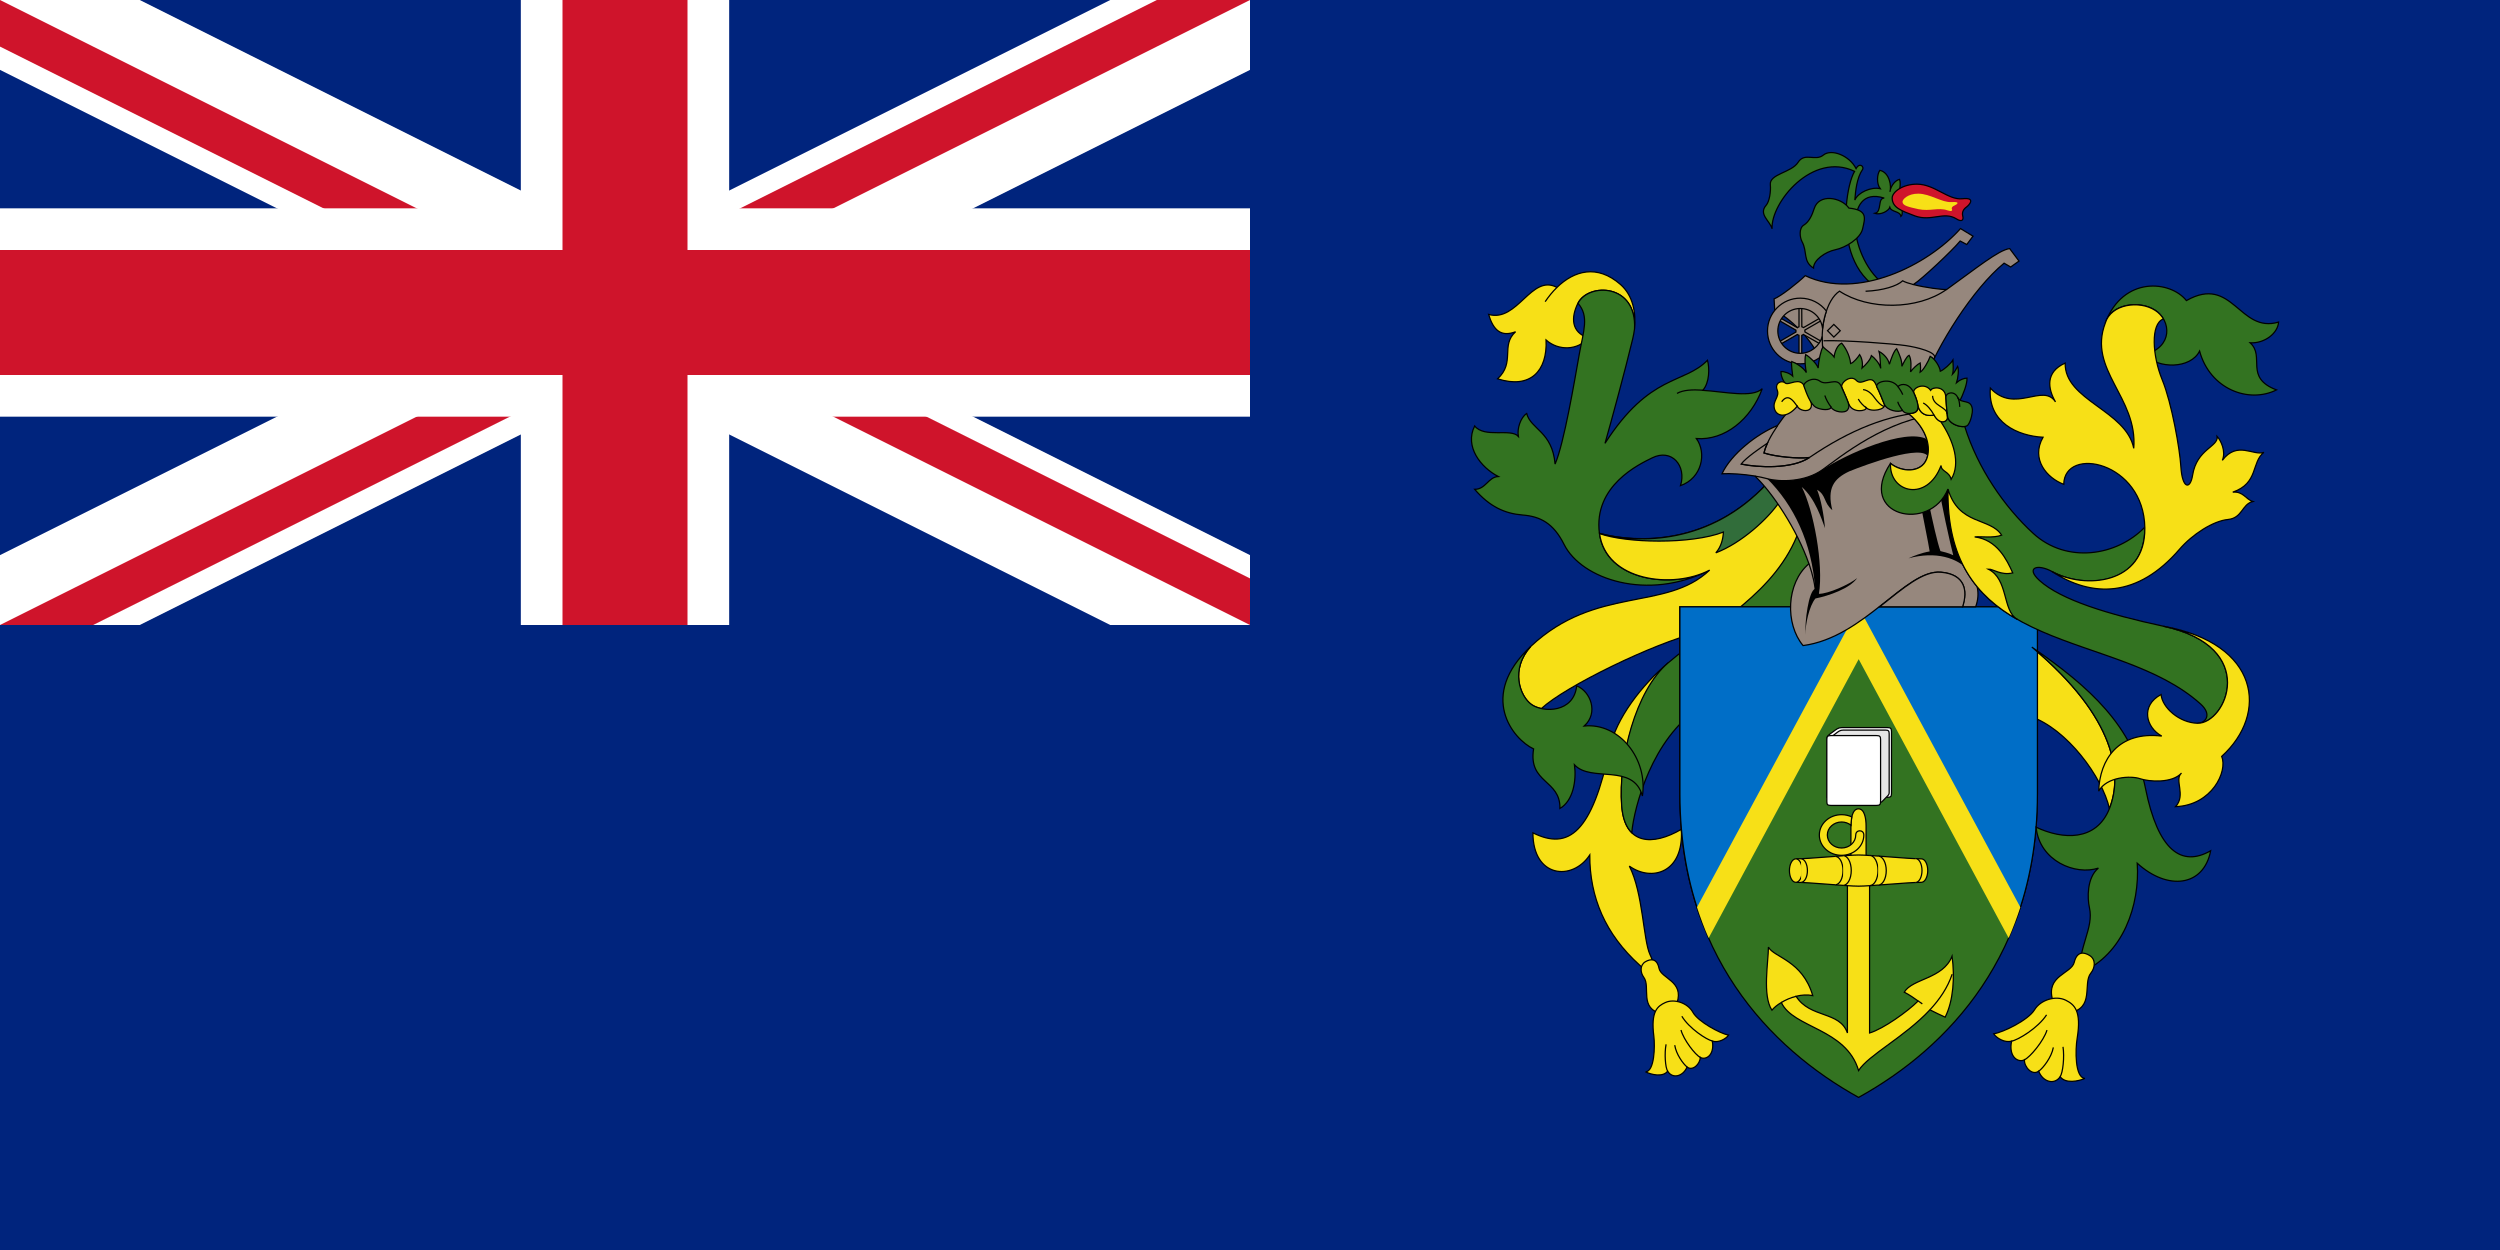
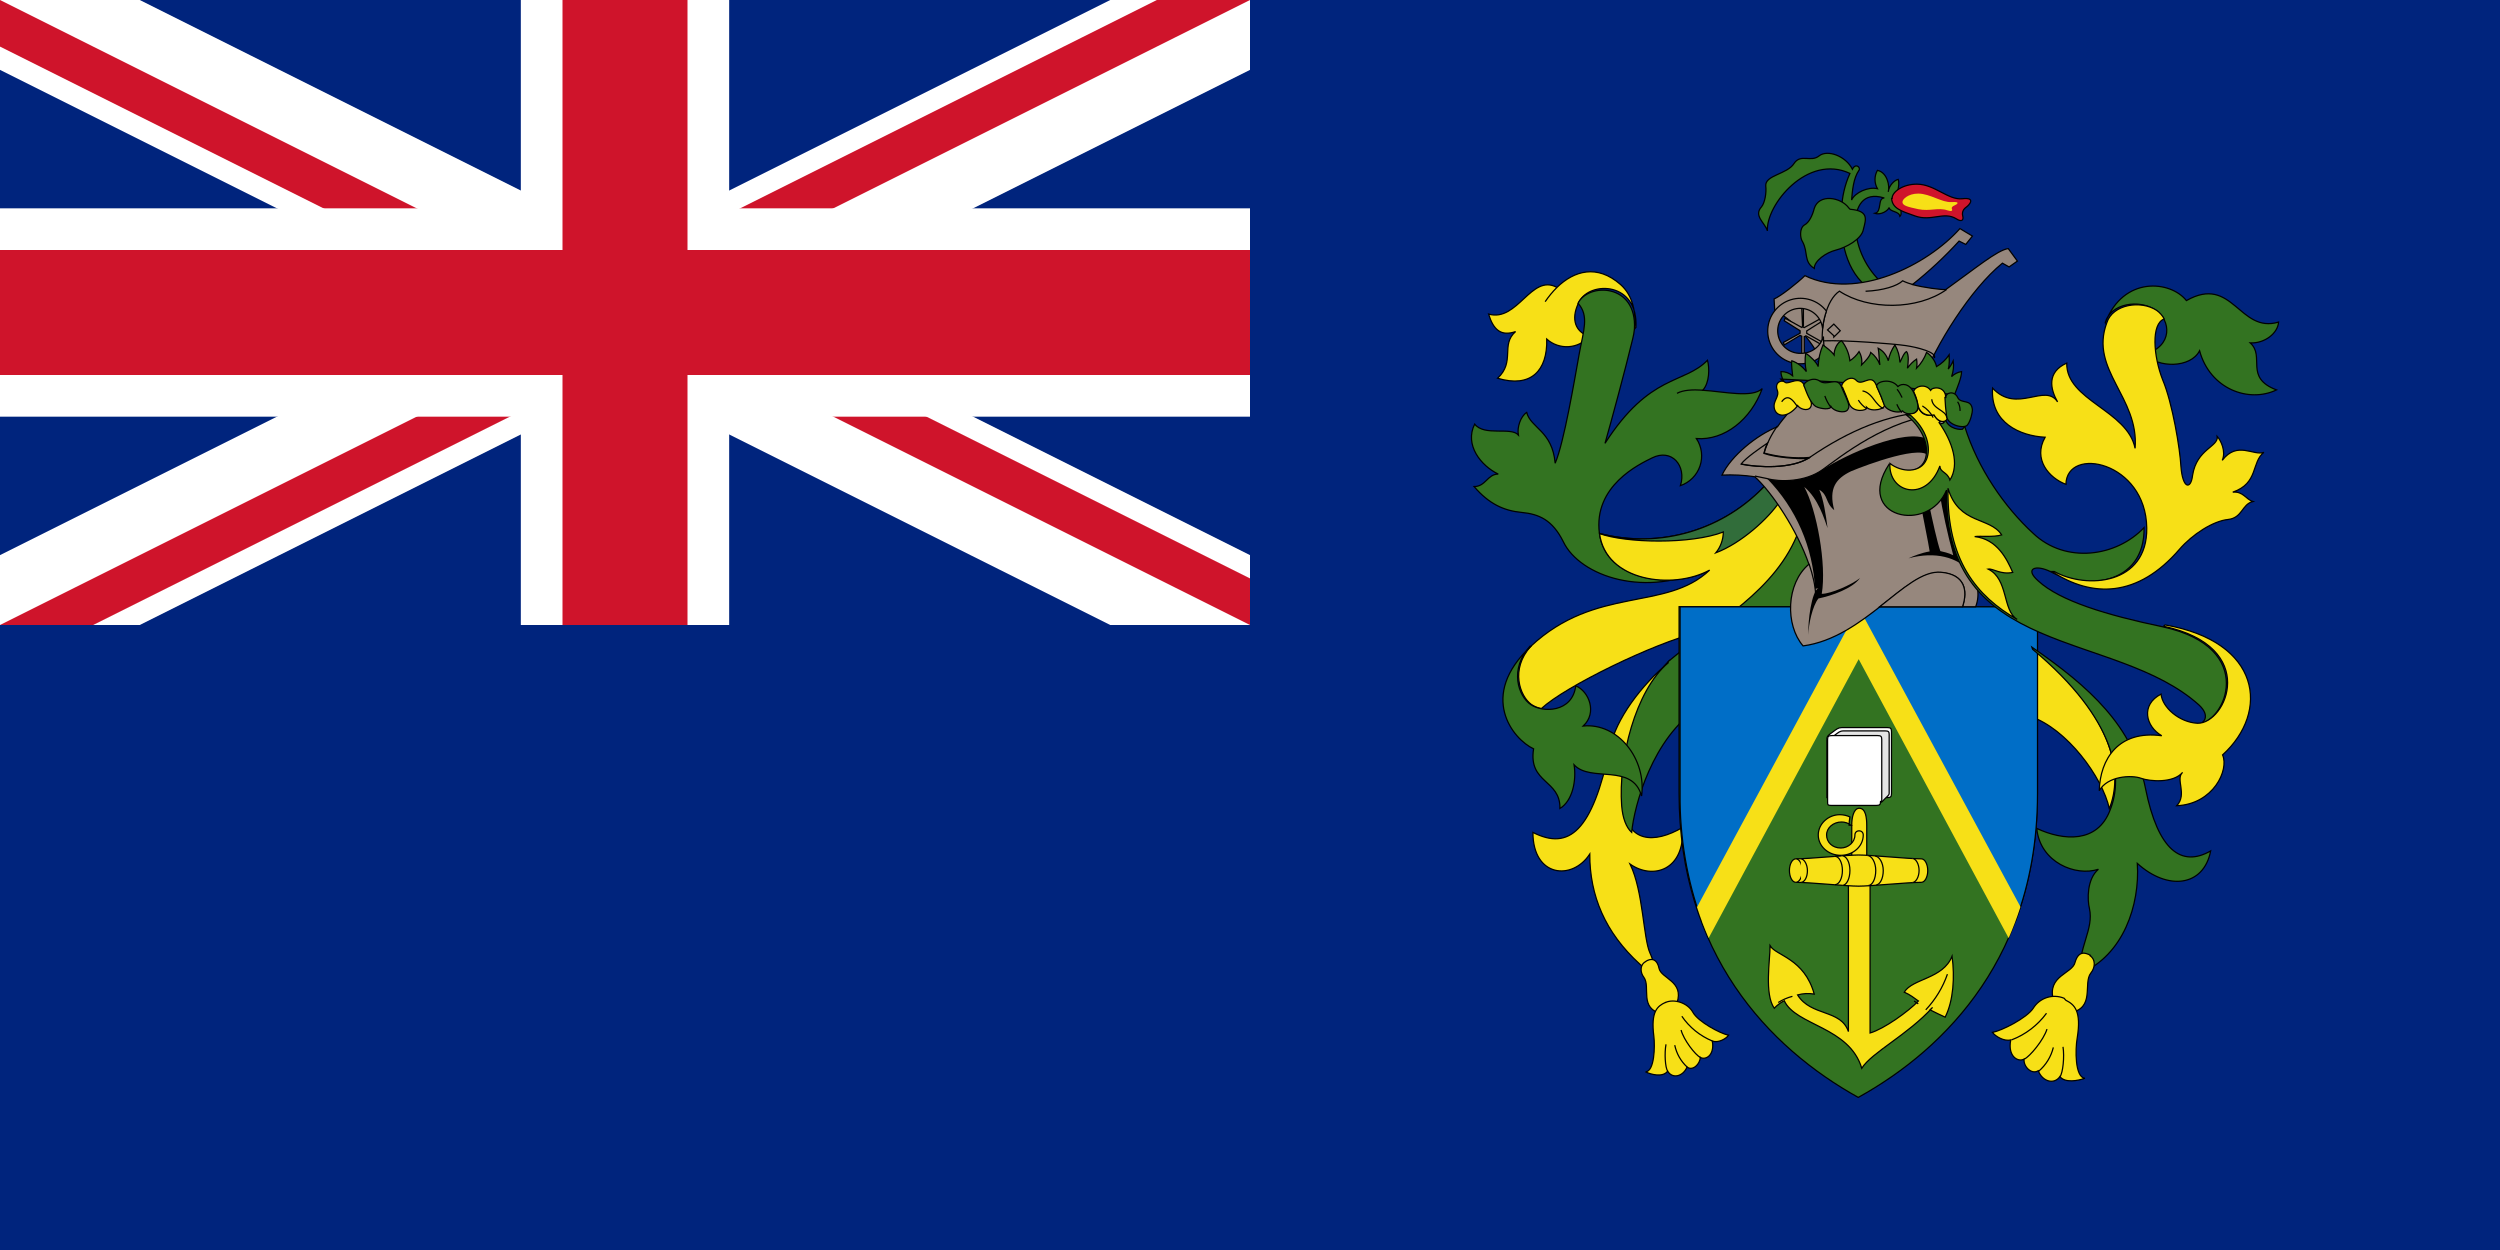
- <svg xmlns="http://www.w3.org/2000/svg" id="pitcairn_islands" viewBox="0 0 30 15">
-   <clipPath id="cp">
-     <path d="m0 0v75h350v75h-50zm300 0h-150v200h-150v-50z" />
+ <svg xmlns="http://www.w3.org/2000/svg" viewBox="0 0 30 15">
+   <clipPath id="a">
+     <path d="M0 0v75h350v75h-50zm300 0H150v200H0v-50z" />
  </clipPath>
-   <rect width="30" height="15" fill="#00247D" />
-   <g transform="scale(.05)">
-     <path stroke="#fff" stroke-width="30" d="m0 0l300 150m0-150l-300 150" />
-     <path stroke="#cf142b" stroke-width="20" d="m0 0l300 150m0-150l-300 150" clip-path="url(#cp)" />
-     <path stroke="#fff" stroke-width="50" d="m150 0v200m-150-125h350" />
-     <path stroke="#cf142b" stroke-width="30" d="m150 0v200m-150-125h350" />
-     <path d="m300 0v150h-300v150h600v-300z" fill="#00247d" />
-   </g>
+   <path fill="#00247D" d="M0 0h30v15H0z" />
+   <path stroke="#fff" stroke-width="1.5" d="M0 0l15 7.5M15 0L0 7.5" />
+   <path stroke="#cf142b" stroke-width="20" d="M0 0l300 150m0-150L0 150" clip-path="url(#a)" transform="scale(.05)" />
+   <path stroke="#fff" stroke-width="2.5" d="M7.5 0v10M0 3.75h17.5" />
+   <path stroke="#cf142b" stroke-width="1.5" d="M7.5 0v10M0 3.75h17.5" />
+   <path d="M15 0v7.5H0V15h30V0z" fill="#00247d" />
  <g stroke="#000" stroke-width=".015" fill="#F7E017">
-     <path d="m20.018 7.954c-0.32 0.271-0.625 0.667-0.7 1.025-0.211 1.007-0.491 1.231-0.923 1.015 0 0.541 0.474 0.582 0.682 0.266 0 0.507 0.184 0.947 0.599 1.322 0.175 0.158 0.208 0.05 0.125-0.125s-0.083-0.74-0.249-1.064c0.266 0.191 0.657 0.083 0.624-0.441-0.341 0.2-0.68 0.192-0.715-0.283-0.043-0.557 0.174-1.366 0.557-1.715z" />
-     <path d="m19.613 3.949c0.023-0.2-0.02-0.405-0.166-0.534-0.282-0.248-0.558-0.166-0.764 0.034-0.308-0.166-0.471 0.423-0.82 0.324 0.058 0.191 0.15 0.274 0.324 0.208-0.183 0.166 0 0.366-0.216 0.565 0.391 0.125 0.599-0.091 0.582-0.466 0.15 0.133 0.382 0.125 0.507-0.025-0.208-0.067-0.209-0.247-0.125-0.416 0.125-0.249 0.711-0.239 0.678 0.31z" />
-     <path d="m20.515 6.842c-0.441 0.233-1.247 0.133-1.322-0.441s0.482-0.832 0.632-0.906c0.233-0.117 0.416 0.091 0.341 0.333 0.258-0.091 0.316-0.391 0.191-0.565 0.341 0.025 0.657-0.233 0.79-0.599-0.12 0.114-0.446 0.037-0.714 0.02 0.083-0.091 0.082-0.269 0.057-0.361-0.282 0.29-0.69 0.157-1.23 0.997 0.083-0.291 0.241-0.873 0.333-1.256 0.009-0.038 0.016-0.076 0.021-0.115 0.032-0.549-0.553-0.559-0.678-0.309 0.137 0.154 0.065 0.334 0.016 0.607-0.058 0.324-0.183 1.073-0.291 1.322-0.033-0.391-0.291-0.416-0.341-0.607-0.075 0.05-0.116 0.183-0.1 0.274-0.092-0.1-0.408 0.025-0.524-0.125-0.125 0.249 0.075 0.499 0.283 0.607-0.121 0.008-0.15 0.154-0.283 0.154 0.179 0.208 0.362 0.291 0.574 0.308s0.37 0.096 0.499 0.353c0.208 0.417 1 0.687 1.746 0.309z" fill="#337321" />
-     <path d="m21.613 6.334c-0.249 0.69-0.931 1.181-1.239 1.256-0.524 0.127-1.592 0.646-1.878 0.913-0.045-0.01-0.087-0.026-0.118-0.048-0.141-0.1-0.258-0.424-0.008-0.699 0.782-0.732 1.622-0.416 2.146-0.915-0.441 0.233-1.247 0.133-1.322-0.441 0.474 0.125 1.331 0.133 2.012-0.599 0.091 0.101 0.357 0.417 0.407 0.533z" />
-     <path d="m20.018 7.954c-0.395 0.335-0.6 1.158-0.558 1.715 0.012 0.155 0.055 0.26 0.121 0.324 0.029-0.316 0.249-1.133 0.81-1.497 0.474-0.308 1.214-0.998 1.489-1.788-0.05-0.141-0.133-0.241-0.291-0.341-0.273 0.746-1.002 1.104-1.571 1.587z" fill="#337321" />
-     <path d="m21.359 6.014c-0.141 0.212-0.462 0.503-0.769 0.62 0.066-0.075 0.087-0.17 0.091-0.249-0.391 0.15-1.173 0.133-1.489 0.017 0.474 0.125 1.331 0.133 2.012-0.599 0.068 0.074 0.126 0.14 0.155 0.211z" fill="#316D3A" />
-     <path d="m18.37 7.756c-0.636 0.595-0.216 1.114 0.033 1.231-0.066 0.416 0.324 0.366 0.316 0.715 0.158-0.091 0.2-0.333 0.175-0.524 0.2 0.216 0.707-0.025 0.815 0.374 0.067-0.441-0.274-0.881-0.698-0.84 0.175-0.158 0.075-0.416-0.091-0.482-0.033 0.324-0.399 0.324-0.541 0.225-0.142-0.1-0.259-0.424-0.009-0.699z" fill="#337321" />
-     <path d="m19.746 11.54c-0.069 0.04-0.064 0.129-0.021 0.187 0.087 0.116-0.062 0.38 0.22 0.437 0.083 0.017 0.147-0.034 0.179-0.129 0.087-0.262-0.191-0.291-0.216-0.416s-0.104-0.112-0.162-0.079z" />
-     <path d="m19.983 12.031c-0.093 0.043-0.175 0.104-0.137 0.403 0.015 0.124 0.008 0.424-0.1 0.428 0.066 0.033 0.208 0.069 0.266-0.008 0.056 0.094 0.183 0.067 0.233-0.05 0.066 0.054 0.158-0.037 0.158-0.116 0.058 0.037 0.175-0.017 0.145-0.195 0.071 0.025 0.162-0.025 0.195-0.071-0.104-0.021-0.366-0.162-0.428-0.274-0.062-0.113-0.224-0.167-0.332-0.117z" />
-     <g fill="none">
-       <path d="m18.542 3.62c0.042-0.062 0.089-0.12 0.141-0.171" />
-       <path d="m20.124 4.721c0.073-0.042 0.185-0.047 0.309-0.039" />
-       <path d="m20.012 12.854c-0.029-0.042-0.04-0.216-0.019-0.322" />
-       <path d="m20.245 12.804c-0.046-0.035-0.133-0.156-0.148-0.262" />
-       <path d="m20.403 12.688c-0.058-0.027-0.2-0.21-0.231-0.328" />
-       <path d="m20.548 12.492c-0.069-0.015-0.279-0.152-0.366-0.297" />
-     </g>
-     <path d="m24.382 7.765c1.023 0.857 1.089 1.538 0.931 1.938-0.083-0.374-0.507-0.956-0.948-1.106l0.017-0.832z" />
-     <path d="m22.553 7.282h1.896v2.245c0 1.913-1.064 3.044-2.146 3.642-1.081-0.599-2.146-1.73-2.146-3.642v-2.245h1.331c0.002 0.116 0.013 0.291 0.15 0.466 0.314-0.031 0.669-0.266 0.915-0.466z" fill="#337321" />
-     <path d="m24.449 7.282v2.245c0 0.577-0.097 1.084-0.262 1.525l-1.883-3.455-1.883 3.455c-0.165-0.442-0.262-0.948-0.262-1.525v-2.245h4.29z" fill="#006EC7" />
-     <path stroke="none" d="m24.244 10.887c-0.033 0.102-0.094 0.267-0.14 0.369l-1.8-3.346-1.8 3.346c-0.047-0.102-0.107-0.267-0.14-0.369l1.941-3.598 1.939 3.598z" />
-     <path d="m23.159 12.118c0.05 0.025 0.142 0.071 0.183 0.088 0.1-0.2 0.116-0.482 0.083-0.732-0.108 0.275-0.474 0.266-0.574 0.432 0.061 0.031 0.118 0.071 0.167 0.106-0.125 0.125-0.417 0.334-0.583 0.384v-1.784c0-0.125-0.042-0.229-0.042-0.333v-0.369c0-0.083-0.017-0.204-0.091-0.204-0.075 0-0.091 0.121-0.091 0.204v0.369c0 0.104-0.042 0.225-0.042 0.333v1.784c-0.091-0.266-0.45-0.175-0.616-0.441 0.065-0.016 0.134-0.021 0.2-0.008-0.125-0.424-0.466-0.457-0.532-0.582 0 0.175-0.075 0.582 0.042 0.757 0.026-0.031 0.065-0.064 0.113-0.092 0.141 0.308 0.777 0.309 0.927 0.816 0.12-0.187 0.553-0.403 0.856-0.728z" />
-     <path d="m22.303 10.634c0.141 0 0.59-0.046 0.753-0.046 0.042 0 0.077-0.063 0.077-0.141s-0.034-0.141-0.077-0.141c-0.162 0-0.611-0.046-0.753-0.046-0.141 0-0.59 0.046-0.753 0.046-0.042 0-0.077 0.063-0.077 0.141s0.034 0.141 0.077 0.141c0.163 0 0.612 0.046 0.753 0.046z" />
-     <path d="m22.212 9.903c-0.03-0.024-0.069-0.039-0.113-0.039-0.094 0-0.171 0.07-0.171 0.156s0.076 0.156 0.171 0.156c0.094 0 0.17-0.07 0.17-0.156 0-0.067 0.097-0.067 0.097 0 0 0.135-0.12 0.244-0.267 0.244-0.148 0-0.267-0.109-0.267-0.244s0.12-0.244 0.267-0.244c0.044 0 0.086 0.01 0.123 0.027-0.003 0.022-0.01 0.064-0.01 0.1z" />
-     <path d="m21.551 10.588c0.042 0 0.076-0.063 0.076-0.141s-0.034-0.141-0.076-0.141" />
-     <path d="m21.613 10.588c0.042 0 0.076-0.063 0.076-0.141s-0.034-0.141-0.076-0.141" />
-     <path d="m22.024 10.617c0.051 0 0.092-0.076 0.092-0.17s-0.041-0.17-0.092-0.17" />
-     <path d="m22.119 10.624c0.053 0 0.096-0.08 0.096-0.178s-0.043-0.178-0.096-0.178" />
-     <path d="m22.439 10.626c0.054 0 0.097-0.081 0.097-0.18s-0.044-0.18-0.097-0.18" />
-     <path d="m22.539 10.621c0.053 0 0.096-0.078 0.096-0.174s-0.043-0.174-0.096-0.174" />
-     <path d="m22.986 10.59c0.043 0 0.078-0.064 0.078-0.144s-0.035-0.144-0.078-0.144" />
-     <path d="m21.376 12.03c0.051-0.031 0.113-0.059 0.178-0.074" />
-     <path d="m23.068 12.047c-0.015-0.011-0.032-0.022-0.049-0.035" />
-     <path d="m23.159 12.118c0.116-0.125 0.213-0.266 0.267-0.428" />
-     <path d="m21.922 8.87c0-0.041 0.033-0.058 0.072-0.087 0.047-0.035 0.066-0.052 0.108-0.052h0.546c0.04 0 0.05 0.01 0.05 0.048v0.741c0 0.037-0.009 0.048-0.05 0.048h-0.726v-0.706" fill="#FFF" />
-     <path d="m22.513 9.633c0.072 0 0.059-0.002 0.109-0.052 0.053-0.052 0.048-0.048 0.048-0.096v-0.679c0-0.035-0.009-0.045-0.046-0.045h-0.505c-0.04 0-0.057 0.016-0.1 0.049-0.036 0.027-0.066 0.044-0.066 0.082v0.741h0.56z" fill="#E5E5E5" />
-     <path d="m22.567 9.617c0 0.037-0.009 0.048-0.05 0.048h-0.546c-0.041 0-0.049-0.01-0.049-0.048v-0.742c0-0.037 0.009-0.048 0.049-0.048h0.546c0.041 0 0.05 0.01 0.05 0.048v0.742z" fill="#FFF" />
-     <path d="m23.625 6.847c0.106 0.119 0.141 0.278 0.083 0.434h-0.158c0.066-0.2 0.025-0.39-0.258-0.415-0.423-0.037-0.915 0.782-1.655 0.881-0.216-0.258-0.205-0.749 0.07-0.982-0.142-0.409-0.441-0.859-0.649-1.053-0.136-0.022-0.293-0.033-0.394-0.027 0.108-0.233 0.416-0.478 0.666-0.578 0.04-0.059 0.084-0.116 0.124-0.167 0.025-0.32 1.547-0.17 1.871 0.029 0.001 0.359 0.142 1.554 0.3 1.878z" fill="#96877D" />
-     <g stroke="none" fill="#000">
-       <path d="m21.781 7.066c-0.036-0.554-0.26-1.011-0.575-1.322 0.15 0.042 0.457 0.042 0.665-0.108 0.274-0.183 0.99-0.503 1.252-0.366 0.021 0.046 0.033 0.15 0.017 0.216-0.062-0.166-0.753 0.091-0.948 0.17-0.187 0.087-0.27 0.204-0.204 0.466-0.108-0.091-0.071-0.179-0.183-0.245 0.045 0.108 0.082 0.303 0.095 0.461-0.042-0.112-0.116-0.353-0.279-0.495 0.141 0.274 0.264 0.933 0.206 1.283 0.112 0 0.36-0.11 0.459-0.189-0.087 0.125-0.339 0.212-0.501 0.245-0.073 0.087-0.123 0.312-0.119 0.437-0.011-0.154 0.037-0.529 0.115-0.553z" />
-       <path d="m23.625 6.847c-0.138-0.153-0.395-0.236-0.723-0.147 0.05-0.025 0.158-0.067 0.254-0.083-0.012-0.087-0.091-0.462-0.104-0.553l0.092-0.037c0.046 0.225 0.104 0.482 0.141 0.586 0.029 0.008 0.096 0.021 0.154 0.05-0.025-0.087-0.166-0.715-0.162-0.782l0.125-0.067c0.049 0.341 0.128 0.836 0.223 1.033z" />
-     </g>
-     <path d="m23.551 7.282c0.066-0.2 0.025-0.39-0.258-0.415-0.219-0.019-0.457 0.194-0.738 0.415h0.996z" fill="#96877D" />
-     <path d="m21.713 5.49c-0.125 0.017-0.403-0.008-0.545-0.054 0.008-0.038 0.023-0.076 0.041-0.118-0.087 0.058-0.253 0.172-0.316 0.251 0.2 0.042 0.612 0.063 0.82-0.079z" fill="#96877D" />
-     <path d="m21.708 6.766c0.046 0.133 0.076 0.261 0.08 0.375" fill="none" />
-     <path d="m21.331 5.108c-0.075 0.11-0.141 0.228-0.163 0.328 0.141 0.046 0.42 0.071 0.545 0.054" fill="none" />
-     <path d="m21.059 5.713c0.054 0.009 0.104 0.019 0.147 0.031 0.15 0.042 0.457 0.042 0.665-0.108s0.773-0.615 1.414-0.665" fill="none" />
-     <path d="m20.894 5.569c0.2 0.042 0.612 0.062 0.819-0.079 0.482-0.328 0.948-0.52 1.414-0.545" fill="none" />
-     <path d="m24.382 7.765c0.698 0.482 1.214 0.948 1.364 1.696s0.433 0.948 0.782 0.748c-0.083 0.432-0.516 0.482-0.881 0.15 0.033 0.499-0.166 1.098-0.682 1.314-0.033-0.299 0.165-0.536 0.108-0.782-0.025-0.108-0.033-0.358 0.108-0.474-0.274 0.091-0.707-0.083-0.748-0.491 0.316 0.15 0.723 0.175 0.881-0.225 0.157-0.398 0.091-1.08-0.932-1.936z" fill="#337321" />
-     <path d="m25.264 3.873c0.216-0.565 0.782-0.507 0.973-0.266 0.557-0.316 0.632 0.399 1.106 0.258-0.008 0.133-0.166 0.258-0.341 0.249 0.183 0.166-0.075 0.416 0.316 0.565-0.333 0.166-0.798-0.008-0.923-0.466-0.108 0.216-0.499 0.216-0.657 0.042 0.341-0.091 0.316-0.407 0.125-0.532-0.193-0.126-0.533-0.075-0.599 0.15z" fill="#337321" />
-     <path d="m23.577 5.118c0.155 0.5 0.476 0.966 0.822 1.283 0.399 0.366 1.002 0.274 1.339-0.075 0.008 0.696-0.713 0.75-1.114 0.532-0.177-0.096-0.32-0.046-0.15 0.108 0.258 0.233 0.822 0.406 1.488 0.549 1.164 0.249 0.749 1.173 0.408 1.164 0.098-0.002 0.178-0.104 0.037-0.231-1.01-0.909-3.064-0.551-3.031-2.58-0.216 0.532-1.106 0.324-0.69-0.308 0.133 0.108 0.366 0.116 0.433-0.05 0.052-0.129 0.018-0.354-0.215-0.548 0.038-0.003 0.121 0 0.112-0.096 0.01 0.056 0.061 0.139 0.192 0.111 0.037 0.059 0.077 0.098 0.13 0.077 0.01-0.004 0.042-0.02 0.029-0.079 0.01 0.112 0.141 0.151 0.21 0.143z" fill="#337321" />
-     <path d="m24.623 6.858c0.482 0.316 1.028 0.316 1.53-0.266 0.158-0.183 0.407-0.341 0.582-0.358s0.166-0.183 0.299-0.216c-0.083-0.025-0.116-0.125-0.241-0.112 0.312-0.108 0.22-0.358 0.374-0.478-0.125 0.046-0.32-0.141-0.499 0.096 0.046-0.108-0.017-0.237-0.062-0.287 0.017 0.125-0.245 0.15-0.295 0.466-0.028 0.177-0.125 0.166-0.141-0.108-0.012-0.201-0.108-0.757-0.224-1.039-0.116-0.283-0.143-0.671 0.015-0.729-0.024-0.04-0.057-0.076-0.098-0.102-0.193-0.126-0.532-0.075-0.599 0.15-0.216 0.565 0.391 0.89 0.341 1.505-0.091-0.457-0.832-0.574-0.823-1.023-0.241 0.108-0.208 0.308-0.116 0.466-0.15-0.233-0.491 0.15-0.782-0.166-0.033 0.416 0.333 0.574 0.632 0.59-0.15 0.266 0.05 0.491 0.249 0.565 0.008-0.466 0.963-0.275 0.973 0.524 0.008 0.68-0.724 0.738-1.115 0.522z" />
-     <path d="m25.962 7.515c1.164 0.249 0.749 1.173 0.408 1.164-0.217-0.005-0.424-0.187-0.437-0.345-0.249 0.133-0.183 0.395 0.008 0.499-0.524-0.062-0.744 0.283-0.757 0.661 0.096-0.175 0.387-0.187 0.495-0.15s0.387 0.058 0.499-0.067c-0.092 0.079 0.058 0.262-0.071 0.403 0.437-0.017 0.628-0.424 0.553-0.603 0.566-0.514 0.458-1.354-0.698-1.562z" />
-     <path d="m25.076 11.466c0.076 0.047 0.066 0.147 0.015 0.21-0.103 0.126 0.052 0.427-0.265 0.478-0.094 0.015-0.163-0.045-0.194-0.152-0.086-0.296 0.226-0.316 0.259-0.455 0.034-0.138 0.121-0.121 0.185-0.081z" />
-     <path d="m24.79 12.003c0.102 0.052 0.19 0.124 0.136 0.456-0.023 0.138-0.028 0.473 0.093 0.482-0.076 0.034-0.235 0.067-0.297-0.021-0.067 0.102-0.207 0.066-0.258-0.066-0.077 0.057-0.175-0.049-0.171-0.137-0.067 0.039-0.194-0.026-0.154-0.224-0.08 0.025-0.18-0.035-0.215-0.087 0.117-0.019 0.415-0.165 0.49-0.288 0.074-0.122 0.257-0.175 0.376-0.115z" />
-     <path d="m24.721 12.921c0.034-0.045 0.054-0.24 0.035-0.359" fill="none" />
-     <path d="m24.464 12.855c0.053-0.037 0.155-0.168 0.176-0.286" fill="none" />
-     <path d="m24.292 12.718c0.066-0.028 0.232-0.226 0.272-0.357" fill="none" />
-     <path d="m24.138 12.494c0.077-0.013 0.318-0.157 0.421-0.316" fill="none" />
-     <path d="m23.376 5.869c-0.014 0.852 0.34 1.284 0.831 1.564-0.182-0.109-0.103-0.483-0.349-0.604 0.058-0.004 0.15 0.079 0.295 0.046-0.071-0.158-0.187-0.399-0.457-0.432 0.071-0.008 0.225 0.017 0.324-0.021-0.141-0.217-0.515-0.113-0.644-0.553z" />
-     <path d="m23.288 5.058c-0.03-0.01-0.055-0.04-0.08-0.079-0.131 0.028-0.182-0.055-0.192-0.111 0.008 0.096-0.074 0.092-0.113 0.095 0.234 0.194 0.268 0.419 0.216 0.548-0.067 0.166-0.299 0.158-0.433 0.05-0.017 0.353 0.441 0.47 0.607 0.025 0 0.075 0.096 0.067 0.121 0.166 0.118-0.191 0.028-0.466-0.126-0.694z" />
-     <path d="m22.557 3.37c-0.208-0.191-0.304-0.511-0.295-0.694 0.008-0.183 0.083-0.383 0.349-0.299-0.083 0-0.025 0.166-0.112 0.183 0.071 0.025 0.166-0.033 0.179-0.071 0.017 0.058 0.125 0.042 0.133 0.108 0.042-0.033-0.004-0.195-0.066-0.229 0.046-0.025 0.071-0.154 0.05-0.216-0.042 0.008-0.104 0.067-0.116 0.15 0.021-0.067-0.004-0.233-0.121-0.258-0.033 0.046-0.042 0.158 0.004 0.22-0.108-0.025-0.266 0.046-0.304 0.137 0.008-0.11 0.024-0.267 0.092-0.366 0.023-0.033-0.033-0.091-0.077-0.012-0.081-0.158-0.297-0.241-0.393-0.162s-0.224-0.037-0.303 0.087c-0.079 0.125-0.347 0.138-0.333 0.27 0.008 0.079-0.011 0.201-0.05 0.245-0.096 0.108 0.046 0.187 0.071 0.283-0.017-0.316 0.486-0.931 0.99-0.69-0.046 0.079-0.086 0.237-0.1 0.428-0.021 0.283 0.021 0.682 0.295 0.915l0.107-0.029z" fill="#337321" />
-     <path d="m22.706 2.38c-0.003-0.075 0.127-0.172 0.301-0.17 0.21 0.002 0.372 0.193 0.54 0.175 0.168-0.019 0.085 0.075 0.05 0.1s-0.056 0.062-0.044 0.108-0.009 0.076-0.077 0.033c-0.15-0.094-0.299 0.037-0.497-0.035-0.169-0.064-0.268-0.099-0.273-0.211z" fill="#CF142B" />
-     <path d="m21.85 4.343c-0.083-0.262-0.399-0.549-0.553-0.615l-0.008-0.141c0.083-0.033 0.283-0.191 0.374-0.279 0.624 0.299 1.472-0.125 1.863-0.565l0.15 0.091-0.075 0.1-0.079-0.042c-0.096 0.116-0.453 0.452-0.561 0.523 0.145 0.037 0.344 0.062 0.399 0.059 0.349-0.25 0.623-0.474 0.756-0.491l0.112 0.15-0.1 0.071-0.079-0.046c-0.374 0.308-0.798 0.981-0.965 1.43-0.232-0.05-1.064-0.017-1.234-0.245z" fill="#96877D" />
-     <path d="m22.961 3.415c-0.054-0.014-0.1-0.029-0.129-0.045-0.067 0.062-0.233 0.116-0.445 0.125" fill="none" />
-     <path d="m21.883 4.251c-0.056-0.31 0.033-0.653 0.191-0.757 0.345 0.229 0.936 0.229 1.285-0.021" fill="none" />
-     <path d="m21.883 4.089c0.266-0.008 0.844 0.037 0.985 0.058s0.378 0.079 0.345 0.15" fill="none" />
-     <path d="m22.006 4.045l0.077-0.076-0.077-0.076-0.076 0.075 0.076 0.077z" fill="none" />
-     <path d="m22.187 2.497c-0.096-0.133-0.359-0.175-0.416 0.004-0.025 0.079-0.062 0.162-0.125 0.2-0.062 0.037-0.048 0.151-0.021 0.2 0.066 0.121 0.008 0.237 0.137 0.316 0-0.096 0.141-0.195 0.262-0.22s0.303-0.133 0.328-0.254c0.026-0.122 0.068-0.222-0.165-0.246z" fill="#337321" />
-     <path d="m21.588 3.694h0.033l0.001 0.227c0.007 0.002 0.014 0.006 0.02 0.01l0.196-0.113 0.017 0.029-0.197 0.114c0.001 0.007 0.002 0.015 0.001 0.022l0.196 0.113-0.017 0.029-0.198-0.112c-0.005 0.005-0.012 0.01-0.019 0.012v0.226h-0.033v-0.227c-0.007-0.002-0.014-0.006-0.02-0.01l-0.196 0.113-0.017-0.029 0.197-0.114c-0.001-0.007-0.002-0.015-0.001-0.022l-0.196-0.113 0.017-0.029 0.197 0.113c0.005-0.005 0.012-0.01 0.019-0.012v-0.227z" fill="#96877D" />
-     <path d="m21.884 4.25c-0.071 0.072-0.17 0.116-0.28 0.116-0.218 0-0.394-0.176-0.394-0.394s0.176-0.394 0.394-0.394c0.128 0 0.241 0.061 0.313 0.155-0.02 0.05-0.044 0.161-0.046 0.211-0.014-0.136-0.128-0.242-0.268-0.242-0.149 0-0.269 0.121-0.269 0.269 0 0.149 0.121 0.269 0.269 0.269 0.124 0 0.232-0.087 0.263-0.202 0.001 0.052 0.003 0.171 0.018 0.212z" fill="#96877D" />
-     <path d="m21.438 4.625c-0.025-0.029-0.071-0.108-0.066-0.166 0.037-0.004 0.108 0.021 0.141 0.054-0.004-0.042-0.021-0.133-0.012-0.175 0.046 0.017 0.141 0.071 0.175 0.133-0.008-0.042-0.025-0.15-0.008-0.216 0.05 0.029 0.133 0.108 0.15 0.162 0.004-0.083 0.033-0.22 0.058-0.254 0.037 0.037 0.096 0.071 0.133 0.121 0.008-0.067 0.042-0.146 0.091-0.166 0.037 0.042 0.096 0.137 0.108 0.245 0.037-0.012 0.087-0.075 0.108-0.108 0.021 0.033 0.042 0.091 0.029 0.162 0.046-0.042 0.1-0.1 0.112-0.15 0.033 0.025 0.096 0.087 0.112 0.154-0.008-0.054-0.004-0.15-0.021-0.204 0.062 0.033 0.112 0.091 0.125 0.154 0.017-0.058 0.054-0.162 0.087-0.187 0.033 0.067 0.067 0.146 0.062 0.212 0.021-0.042 0.054-0.116 0.087-0.133 0.029 0.046 0.025 0.146 0.017 0.2 0.029-0.042 0.083-0.091 0.116-0.108 0.004 0.025 0.008 0.075 0 0.112 0.037-0.021 0.1-0.133 0.121-0.191 0.058 0.029 0.116 0.129 0.121 0.179 0.042-0.017 0.125-0.091 0.15-0.133 0 0.029 0.013 0.108-0.004 0.17 0.025-0.025 0.05-0.075 0.062-0.096 0.017 0.042 0.004 0.141-0.013 0.195 0.037-0.033 0.092-0.054 0.125-0.054 0.004 0.071-0.046 0.195-0.092 0.287-0.398-0.111-1.234-0.153-2.074-0.199z" fill="#337321" />
-     <path stroke="none" d="m22.83 2.423c-0.002-0.031 0.066-0.1 0.189-0.099 0.147 0.001 0.283 0.109 0.4 0.101 0.118-0.008 0.06 0.031 0.035 0.041s-0.039 0.026-0.031 0.044c0.009 0.019-0.006 0.031-0.054 0.014-0.105-0.038-0.21 0.015-0.348-0.014-0.119-0.027-0.188-0.041-0.191-0.087z" />
-     <path d="m21.567 4.875c-0.125 0.15-0.249 0.125-0.274 0.029s0.067-0.141 0.033-0.225c-0.033-0.083 0.054-0.121 0.096-0.083 0.042 0.037 0.175-0.083 0.233 0.042s0.104 0.212 0.071 0.262c-0.034 0.05-0.134 0.025-0.159-0.025z" />
-     <path d="m22.103 4.65c-0.023-0.055 0.106-0.16 0.173-0.085s0.171-0.081 0.229 0.037c0.058 0.119 0.077 0.181 0.106 0.247 0.029 0.067-0.158 0.102-0.216 0.044 0.008 0.039-0.162 0.07-0.208-0.042-0.025-0.059-0.052-0.128-0.084-0.201z" />
-     <path d="m22.968 4.719c-0.031-0.058 0.121-0.141 0.2-0.035 0.021-0.044 0.171-0.052 0.181 0.075s0.015 0.202 0.019 0.252-0.091 0.096-0.16-0.031c-0.123 0.025-0.179-0.044-0.193-0.116-0.015-0.074-0.03-0.11-0.047-0.145z" />
-     <path d="m21.648 4.636c-0.019-0.042 0.106-0.125 0.191-0.062 0.085 0.062 0.203-0.054 0.254 0.058 0.102 0.227 0.108 0.243 0.077 0.287s-0.164 0.027-0.198-0.033c-0.006 0.042-0.121 0.035-0.181 0.002-0.068-0.038-0.116-0.177-0.143-0.252z" fill="#337321" />
-     <path d="m22.523 4.646c-0.029-0.064 0.166-0.121 0.252-0.008 0.044-0.04 0.139-0.042 0.193 0.081s0.062 0.191 0.023 0.222c-0.028 0.022-0.129 0.039-0.162-0.017-0.046 0.029-0.187 0.004-0.218-0.075-0.031-0.078-0.058-0.147-0.088-0.203z" fill="#337321" />
-     <path d="m23.351 4.769c-0.004-0.058 0.102-0.085 0.141 0 0.04 0.085 0.166 0.008 0.177 0.15 0.002 0.027-0.015 0.131-0.054 0.181s-0.233 0-0.245-0.106c-0.013-0.107-0.017-0.167-0.019-0.225z" fill="#337321" />
-     <g fill="none">
-       <path d="m21.567 4.875c-0.046-0.062-0.108-0.162-0.187-0.054" />
-       <path d="m21.973 4.885c-0.027-0.035-0.062-0.094-0.075-0.139" />
-       <path d="m22.395 4.894c-0.029-0.021-0.073-0.062-0.096-0.106" />
-       <path d="m22.357 4.675c0.073 0.008 0.123 0.077 0.145 0.108 0.023 0.031 0.071 0.087 0.108 0.094" />
-       <path d="m22.829 4.925c-0.025-0.04-0.05-0.075-0.056-0.104" />
-       <path d="m22.775 4.638c0.025 0.035 0.044 0.064 0.058 0.098" />
-       <path d="m23.207 4.979c-0.033-0.062-0.085-0.123-0.129-0.143" />
-       <path d="m23.191 4.75c0.004 0.123 0.168 0.131 0.175 0.218" />
-       <path d="m23.492 4.769c0.017 0.031 0.023 0.062 0.025 0.114" />
-     </g>
+     <path d="M20.018 7.954c-.32.27-.625.667-.7 1.025-.21 1-.49 1.23-.923 1.01 0 .54.474.58.682.26 0 .5.184.94.6 1.32.174.16.207.05.124-.13s-.08-.74-.24-1.07c.27.19.66.08.63-.44-.34.2-.68.19-.71-.29-.04-.56.18-1.37.56-1.72zm-.405-4.004c.023-.2-.02-.406-.166-.535-.282-.248-.558-.166-.764.034-.308-.17-.47.42-.82.32.058.19.15.27.324.21-.183.16 0 .36-.216.56.4.12.6-.09.59-.47a.36.36 0 0 0 .51-.03c-.2-.07-.21-.25-.12-.42.13-.25.71-.24.68.31z" />
+     <path d="M20.515 6.842c-.44.233-1.247.133-1.322-.44s.482-.833.632-.907c.233-.117.416.09.34.333a.377.377 0 0 0 .192-.565c.34.025.657-.233.79-.6-.12.115-.446.038-.714.02.083-.09.082-.268.057-.36-.282.29-.69.157-1.23.997.083-.29.24-.873.333-1.256a.748.748 0 0 0 .02-.115c.033-.55-.552-.56-.677-.31.137.15.065.33.016.6-.058.32-.183 1.07-.29 1.32-.034-.39-.292-.42-.342-.61-.075.05-.116.18-.1.27-.092-.1-.408.02-.524-.13-.125.25.075.5.283.6-.13 0-.15.15-.29.15.18.21.36.29.57.31s.37.09.5.35c.2.42 1 .69 1.74.31z" fill="#337321" />
+     <path d="M21.613 6.334c-.25.69-.93 1.18-1.24 1.256-.523.127-1.59.646-1.877.913a.332.332 0 0 1-.118-.048c-.14-.1-.258-.424-.008-.7.782-.73 1.622-.415 2.146-.914-.44.24-1.247.14-1.322-.44a2.03 2.03 0 0 0 2.012-.6c.09.11.357.42.407.54z" />
+     <path d="M20.018 7.954c-.395.335-.6 1.158-.558 1.715.012.15.055.26.12.32.03-.32.25-1.14.81-1.5.475-.31 1.215-1 1.49-1.79a.634.634 0 0 0-.29-.34c-.274.74-1.003 1.1-1.572 1.58z" fill="#337321" />
+     <path d="M21.36 6.014c-.142.212-.463.503-.77.62a.403.403 0 0 0 .09-.25c-.39.15-1.172.134-1.488.018a2.03 2.03 0 0 0 2.012-.6c.068.075.126.14.155.212z" fill="#316D3A" />
+     <path d="M18.37 7.756c-.636.595-.216 1.114.033 1.23-.066.417.324.367.316.716.15-.09.2-.333.17-.524.2.216.7-.025.81.374.06-.44-.28-.88-.7-.84.17-.158.07-.416-.09-.482-.04.324-.4.324-.54.225-.15-.1-.26-.424-.01-.7z" fill="#337321" />
+     <path d="M19.746 11.54c-.07.04-.064.13-.02.187.086.116-.063.38.22.437.082.017.146-.034.178-.13.087-.26-.19-.29-.216-.415s-.104-.12-.162-.08z" />
+     <path d="M19.983 12.03c-.093.044-.175.105-.137.404.015.124.008.424-.1.428.066.033.208.07.266-.008.056.094.183.067.233-.05.066.054.158-.037.158-.116.058.037.175-.017.145-.195.07.025.162-.025.195-.07-.104-.022-.366-.163-.428-.275-.062-.113-.224-.167-.332-.117z" />
+     <path d="M18.542 3.62c.042-.062.09-.12.14-.17m1.442 1.27c.073-.04.185-.046.31-.038m-.422 8.172c-.03-.042-.04-.216-.02-.322m.253.272a.493.493 0 0 1-.148-.262m.306.146c-.058-.027-.2-.21-.23-.328m.375.132a.825.825 0 0 1-.366-.297" fill="none" />
+     <path d="M24.382 7.765c1.023.857 1.09 1.538.93 1.938-.082-.374-.506-.956-.947-1.106l.017-.832z" />
+     <path d="M22.553 7.282h1.896v2.245c0 1.913-1.07 3.044-2.15 3.642-1.08-.6-2.15-1.73-2.15-3.65V7.28h1.33a.73.73 0 0 0 .15.466c.31-.03.67-.266.91-.466z" fill="#337321" />
+     <path d="M24.45 7.282v2.245c0 .577-.098 1.084-.263 1.525l-1.883-3.455-1.883 3.455a4.327 4.327 0 0 1-.26-1.525V7.282h4.29z" fill="#006EC7" />
+     <path stroke="none" d="M24.244 10.887a4.274 4.274 0 0 1-.14.37l-1.8-3.347-1.8 3.346a3.97 3.97 0 0 1-.14-.37l1.94-3.597 1.94 3.59z" />
+     <path d="M23.16 12.118c.05.025.14.07.182.088.1-.2.116-.482.083-.732-.108.275-.474.266-.574.432.07.03.12.07.17.106-.12.125-.41.334-.58.384v-1.784c0-.125-.04-.23-.04-.333v-.37c0-.09-.01-.21-.09-.21-.07 0-.09.12-.09.2v.37c0 .1-.04.22-.04.33v1.78c-.09-.27-.45-.18-.61-.44a.466.466 0 0 1 .2-.01c-.12-.43-.46-.46-.53-.58 0 .17-.07.58.05.75a.437.437 0 0 1 .12-.09c.14.3.78.31.93.81.12-.19.55-.4.85-.73z" />
+     <path d="M22.303 10.634c.14 0 .59-.046.753-.046.042 0 .077-.063.077-.14s-.034-.142-.077-.142c-.162 0-.61-.046-.753-.046-.14 0-.59.046-.753.046-.042 0-.077.063-.077.14s.034.142.077.142c.163 0 .612.046.753.046zm-.09-.73a.18.18 0 0 0-.114-.04c-.1 0-.18.07-.18.156s.07.156.17.156c.09 0 .17-.07.17-.156 0-.067.1-.067.1 0 0 .135-.12.244-.27.244-.15 0-.27-.11-.27-.244s.12-.244.26-.244a.3.3 0 0 1 .12.027.62.62 0 0 0-.01.1z" />
+     <path d="M21.55 10.588c.043 0 .077-.063.077-.14s-.034-.142-.076-.142" />
+     <path d="M21.613 10.588c.042 0 .076-.063.076-.14s-.04-.142-.08-.142m.41.31c.05 0 .09-.075.09-.17s-.04-.17-.09-.17m.09.348c.05 0 .09-.08.09-.178s-.04-.178-.1-.178m.32.358c.05 0 .09-.08.09-.18s-.05-.18-.1-.18m.1.354c.05 0 .09-.077.09-.173s-.05-.174-.1-.174m.45.317c.04 0 .08-.064.08-.144s-.04-.144-.08-.144m-1.61 1.728a.6.6 0 0 1 .17-.074m1.51.09l-.05-.034m.14.106a1.19 1.19 0 0 0 .26-.428" />
+     <path d="M21.922 8.87c0-.04.033-.058.072-.087.047-.035.066-.052.108-.052h.546c.04 0 .05.01.05.05v.74c0 .04-.01.05-.05.05h-.726v-.7" fill="#FFF" />
+     <path d="M22.513 9.633c.072 0 .06-.002.11-.052.052-.05.047-.04.047-.09v-.68c0-.03-.01-.04-.046-.04h-.505c-.04 0-.06.02-.1.05-.04.03-.07.05-.07.08v.74h.56z" fill="#E5E5E5" />
+     <path d="M22.567 9.617c0 .037-.01.048-.05.048h-.546c-.04 0-.04-.01-.04-.048v-.742c0-.037.01-.048.05-.048h.55c.04 0 .05.01.05.048v.742z" fill="#FFF" />
+     <path d="M23.625 6.847a.42.42 0 0 1 .083.434h-.158c.066-.2.025-.39-.258-.41-.423-.03-.915.78-1.655.88-.216-.25-.205-.75.07-.98-.142-.41-.44-.86-.65-1.05a2.03 2.03 0 0 0-.393-.02c.108-.23.416-.48.666-.58.04-.06.084-.11.124-.16.025-.32 1.547-.17 1.87.03.002.36.143 1.56.3 1.88z" fill="#96877D" />
+     <path d="M21.78 7.066a2.025 2.025 0 0 0-.574-1.322c.15.042.457.042.665-.108.28-.183.99-.503 1.26-.366a.4.4 0 0 1 .02.216c-.06-.166-.75.09-.94.17-.18.087-.27.204-.2.466-.11-.09-.07-.18-.18-.245.05.108.08.303.1.46-.04-.11-.11-.352-.28-.494.15.274.27.933.21 1.283.11 0 .36-.11.46-.19-.09.126-.34.213-.5.246-.07.087-.12.312-.12.437-.01-.16.04-.53.12-.56zm1.845-.22c-.138-.152-.395-.235-.723-.146.05-.025.158-.067.254-.083-.012-.087-.09-.462-.104-.553l.092-.037c.046.225.104.482.14.586.03.008.097.02.155.05a7.874 7.874 0 0 1-.17-.782l.12-.06c.05.34.13.84.22 1.04z" stroke="none" fill="#000" />
+     <path d="M23.55 7.282c.067-.2.026-.39-.257-.415-.22-.02-.457.194-.738.415h.996zM21.713 5.49a1.648 1.648 0 0 1-.545-.054.64.64 0 0 1 .04-.118c-.086.058-.252.172-.315.25.2.043.612.064.82-.078z" fill="#96877D" />
+     <path d="M21.708 6.766c.046.133.076.26.08.375m-.458-2.03a1.06 1.06 0 0 0-.162.33c.14.05.42.07.545.06" fill="none" />
+     <path d="M21.06 5.713c.053.01.103.02.146.03.15.043.457.043.665-.107s.78-.615 1.42-.665" fill="none" />
+     <path d="M20.894 5.57c.2.04.612.06.82-.08.48-.328.947-.52 1.413-.545" fill="none" />
+     <path d="M24.382 7.765c.698.482 1.214.948 1.364 1.696s.433.95.782.75c-.083.43-.516.48-.88.15.032.5-.167 1.1-.683 1.32-.033-.3.165-.53.108-.78-.025-.1-.033-.35.108-.47-.27.09-.7-.08-.74-.49.32.15.73.18.88-.22.16-.39.09-1.08-.93-1.93zm.882-3.892c.216-.565.782-.507.973-.266.557-.316.632.4 1.106.258-.008.133-.166.258-.34.25.182.165-.076.415.315.564-.333.16-.798-.01-.923-.47-.108.21-.5.21-.657.04.34-.09.316-.41.125-.53-.193-.13-.533-.08-.6.15zm-1.687 1.245c.155.5.476.966.822 1.283.39.37 1 .28 1.33-.07.01.7-.72.75-1.12.53-.18-.09-.32-.04-.15.11.26.24.82.41 1.49.55 1.16.25.75 1.17.41 1.17.09 0 .17-.1.03-.23-1.01-.91-3.07-.55-3.03-2.58-.22.53-1.11.33-.69-.31.13.11.36.12.43-.05.05-.13.01-.35-.22-.54.04 0 .12 0 .11-.09.01.06.06.14.19.11.03.06.07.1.13.08.01 0 .04-.02.03-.08.01.12.14.16.21.15z" fill="#337321" />
+     <path d="M24.623 6.858c.482.316 1.028.316 1.53-.266.158-.183.407-.34.582-.358s.166-.183.3-.216c-.084-.025-.117-.125-.242-.112.312-.108.22-.358.374-.478-.125.046-.32-.14-.5.096.047-.108-.016-.237-.06-.287.016.125-.246.15-.296.466-.02.177-.12.166-.14-.108-.01-.2-.1-.757-.22-1.04-.11-.282-.14-.67.02-.728a.308.308 0 0 0-.09-.102c-.19-.126-.53-.075-.6.15-.21.565.39.89.34 1.505-.09-.457-.83-.574-.82-1.023-.24.108-.2.308-.11.466-.15-.233-.49.15-.78-.166-.03.416.33.574.63.59-.15.266.05.49.25.565.01-.466.96-.275.97.524.01.68-.72.738-1.11.522zm1.34.657c1.163.25.75 1.173.407 1.164-.217-.01-.424-.19-.437-.35-.25.13-.183.39.008.5-.52-.07-.74.28-.75.66.1-.18.39-.19.5-.15s.39.06.5-.07c-.09.08.06.26-.07.4.44-.02.63-.43.55-.61.57-.52.46-1.36-.69-1.56zm-.887 3.95c.076.048.066.148.015.21-.1.127.06.428-.26.48-.09.014-.16-.046-.19-.153-.08-.296.23-.316.26-.455.04-.138.12-.12.19-.08z" />
+     <path d="M24.79 12.003c.102.052.19.124.136.456-.023.13-.028.47.093.48-.08.03-.24.06-.3-.02-.07.1-.21.06-.26-.07-.08.05-.18-.05-.17-.14-.07.04-.2-.03-.16-.23-.08.02-.18-.04-.22-.09.11-.02.41-.17.49-.29a.3.3 0 0 1 .37-.12z" />
+     <path d="M24.72 12.92c.035-.044.055-.24.036-.358m-.292.293a.545.545 0 0 0 .176-.286m-.348.14c.066-.03.232-.23.272-.36m-.426.13a.933.933 0 0 0 .42-.32" fill="none" />
+     <path d="M23.376 5.87c-.014.85.34 1.283.83 1.563-.18-.11-.102-.483-.348-.604.058-.01.15.07.295.04-.07-.16-.187-.4-.457-.43.07-.01.225.01.324-.02-.14-.22-.515-.12-.644-.56zm-.088-.812c-.03-.01-.055-.04-.08-.08-.13.03-.182-.054-.192-.11.008.096-.074.092-.113.095.234.194.268.42.216.548-.07.17-.3.16-.44.05-.02.36.44.47.6.03 0 .08.09.07.12.17.12-.19.03-.46-.13-.69z" />
+     <path d="M22.557 3.37a.994.994 0 0 1-.295-.694c.008-.183.083-.383.35-.3-.084 0-.026.167-.113.184.07.025.16-.033.17-.07.01.057.12.04.13.107.04-.033-.01-.195-.07-.23.04-.024.07-.153.05-.215-.04.008-.11.067-.12.15.02-.067-.01-.233-.13-.258a.224.224 0 0 0 0 .22c-.11-.025-.27.046-.31.137.01-.11.02-.26.09-.36.02-.03-.04-.09-.08-.01-.08-.16-.3-.24-.4-.16s-.22-.03-.3.09c-.08.13-.35.14-.34.27.01.08-.01.2-.05.25-.1.11.04.19.07.29-.02-.31.48-.93.99-.69a1.15 1.15 0 0 0-.1.43c-.02.29.02.69.29.92l.11-.03z" fill="#337321" />
+     <path d="M22.706 2.38c-.003-.075.127-.172.3-.17.21.002.373.193.54.175.17-.02.086.075.05.1s-.055.062-.043.108-.01.076-.077.033c-.15-.094-.3.037-.497-.035-.17-.06-.27-.09-.28-.21z" fill="#CF142B" />
+     <path d="M21.85 4.343c-.083-.262-.4-.55-.553-.615l-.008-.14c.08-.034.28-.192.37-.28.62.3 1.47-.125 1.86-.565l.15.09-.08.1-.08-.04a4.777 4.777 0 0 1-.56.522c.14.037.34.062.4.06.35-.25.62-.475.75-.492l.11.15-.1.07-.08-.045c-.38.308-.8.98-.97 1.43-.23-.05-1.07-.017-1.24-.245z" fill="#96877D" />
+     <path d="M22.96 3.415a.607.607 0 0 1-.128-.045c-.067.062-.233.116-.445.125" fill="none" />
+     <path d="M21.883 4.25c-.056-.31.033-.652.19-.756.346.23.937.23 1.286-.02" fill="none" />
+     <path d="M21.883 4.09c.266-.01.844.036.985.057s.378.08.345.15m-1.207-.252l.077-.076-.077-.08-.076.07.076.07z" fill="none" />
+     <path d="M22.187 2.497c-.096-.133-.36-.175-.416.004-.02.08-.06.17-.12.2-.06.04-.05.16-.02.2.07.13.01.24.14.32 0-.09.14-.19.26-.22s.31-.13.33-.25c.03-.12.07-.22-.16-.24z" fill="#337321" />
+     <path d="M21.588 3.694h.033l.01.227a.075.075 0 0 1 .02.01l.2-.11.02.03-.19.12V4l.2.113-.01.03-.2-.113a.047.047 0 0 1-.02.01v.225h-.03v-.23a.075.075 0 0 1-.02-.01l-.19.114-.01-.03.2-.11v-.03l-.19-.12.01-.03.2.11a.047.047 0 0 1 .02-.02V3.7z" fill="#96877D" />
+     <path d="M21.884 4.25a.393.393 0 1 1 .033-.517.887.887 0 0 0-.046.21.27.27 0 1 0-.26.297.276.276 0 0 0 .27-.202c0 .052.01.17.02.212z" fill="#96877D" />
+     <path d="M21.438 4.625c-.025-.03-.07-.108-.066-.166a.217.217 0 0 1 .14.05c-.003-.04-.02-.14-.01-.18a.38.38 0 0 1 .174.13.603.603 0 0 1-.008-.22c.05.03.133.11.15.16a.716.716 0 0 1 .058-.26c.037.03.096.07.133.12 0-.07.04-.15.09-.17a.483.483 0 0 1 .1.24.396.396 0 0 0 .11-.11.24.24 0 0 1 .03.16c.04-.04.1-.1.11-.15a.32.32 0 0 1 .11.15c-.01-.05-.01-.15-.02-.2a.24.24 0 0 1 .12.15.514.514 0 0 1 .08-.19.455.455 0 0 1 .06.21c.02-.04.05-.12.08-.13.03.04.02.14.01.2a.4.4 0 0 1 .11-.11.348.348 0 0 1 0 .11.54.54 0 0 0 .12-.19.29.29 0 0 1 .12.17.452.452 0 0 0 .15-.14c0 .03.01.1-.01.17a.467.467 0 0 0 .06-.1.403.403 0 0 1-.02.19.22.22 0 0 1 .12-.06c0 .07-.05.19-.09.29-.4-.11-1.24-.16-2.08-.2z" fill="#337321" />
+     <path stroke="none" d="M22.83 2.423c-.002-.03.066-.1.19-.1.146.002.282.11.4.102.117-.008.06.03.034.04s-.04.027-.03.045c.008.02-.007.03-.055.014-.11-.038-.21.015-.35-.014-.12-.027-.19-.04-.19-.087z" />
+     <path d="M21.567 4.875c-.125.15-.25.125-.274.03s.067-.142.033-.226c-.033-.09.054-.13.096-.09.042.03.175-.09.233.04s.104.21.07.26c-.033.05-.133.02-.158-.03zm.536-.225c-.023-.055.106-.16.173-.085s.17-.08.23.037c.057.12.076.18.105.247.03.06-.15.1-.21.04.01.04-.16.07-.21-.04a3.43 3.43 0 0 0-.08-.2zm.865.07c-.03-.06.12-.142.2-.036.02-.044.17-.052.18.075l.02.25c.004.05-.09.09-.16-.03-.123.02-.18-.05-.193-.12a.54.54 0 0 0-.047-.15z" />
+     <path d="M21.648 4.636c-.02-.042.106-.125.19-.062.086.062.204-.054.255.058.102.227.108.243.077.287s-.164.02-.198-.04c-.006.04-.12.03-.18 0-.07-.04-.117-.18-.144-.25zm.875.01c-.03-.064.166-.12.252-.008.044-.04.14-.042.193.08s.062.192.023.223c-.02.03-.12.04-.16-.01-.04.03-.18.01-.22-.07a1.733 1.733 0 0 0-.08-.2zm.827.124c-.003-.06.103-.086.142 0 .04.084.166.007.177.15 0 .026-.02.13-.06.18s-.24 0-.25-.106a2.42 2.42 0 0 1-.02-.225z" fill="#337321" />
+     <path d="M21.567 4.875c-.046-.062-.108-.162-.187-.054m.593.07a.49.49 0 0 1-.075-.14m.497.15a.345.345 0 0 1-.095-.1m.05-.11c.07.01.12.08.142.11.023.03.07.09.11.1m.22.05a.417.417 0 0 1-.06-.1m.003-.18a.483.483 0 0 1 .06.1m.373.24a.345.345 0 0 0-.13-.14m.113-.08c.01.12.17.13.18.22m.13-.19c.02.03.03.06.03.11" fill="none" />
  </g>
</svg>
